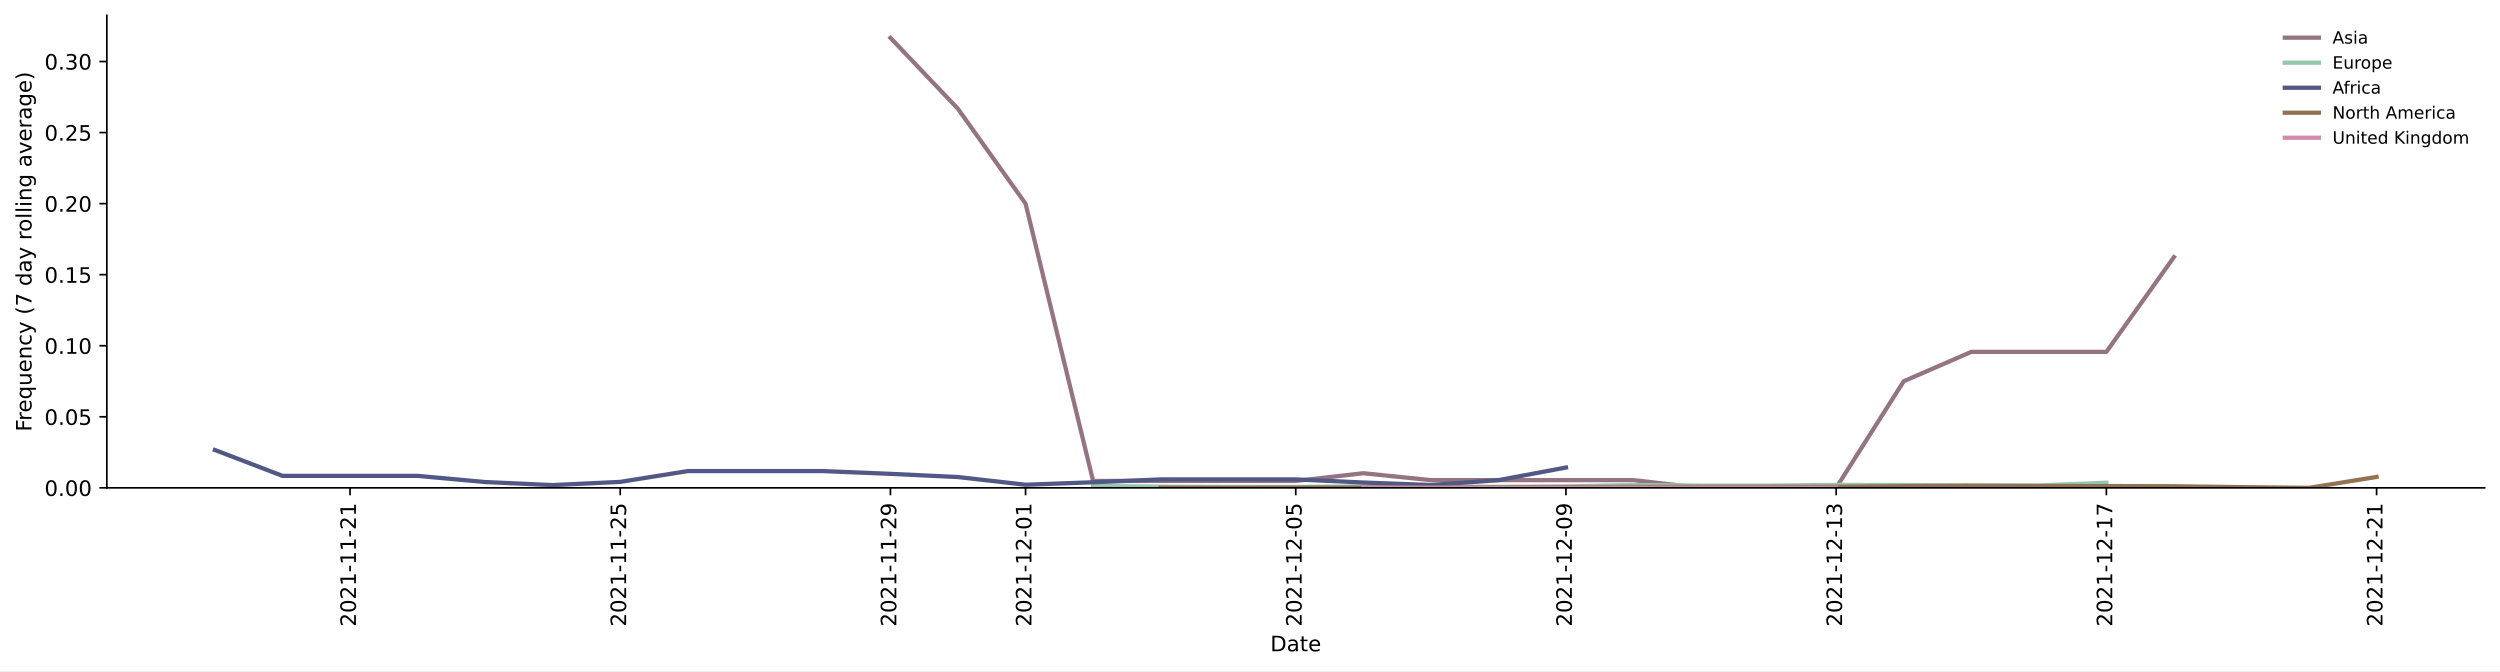
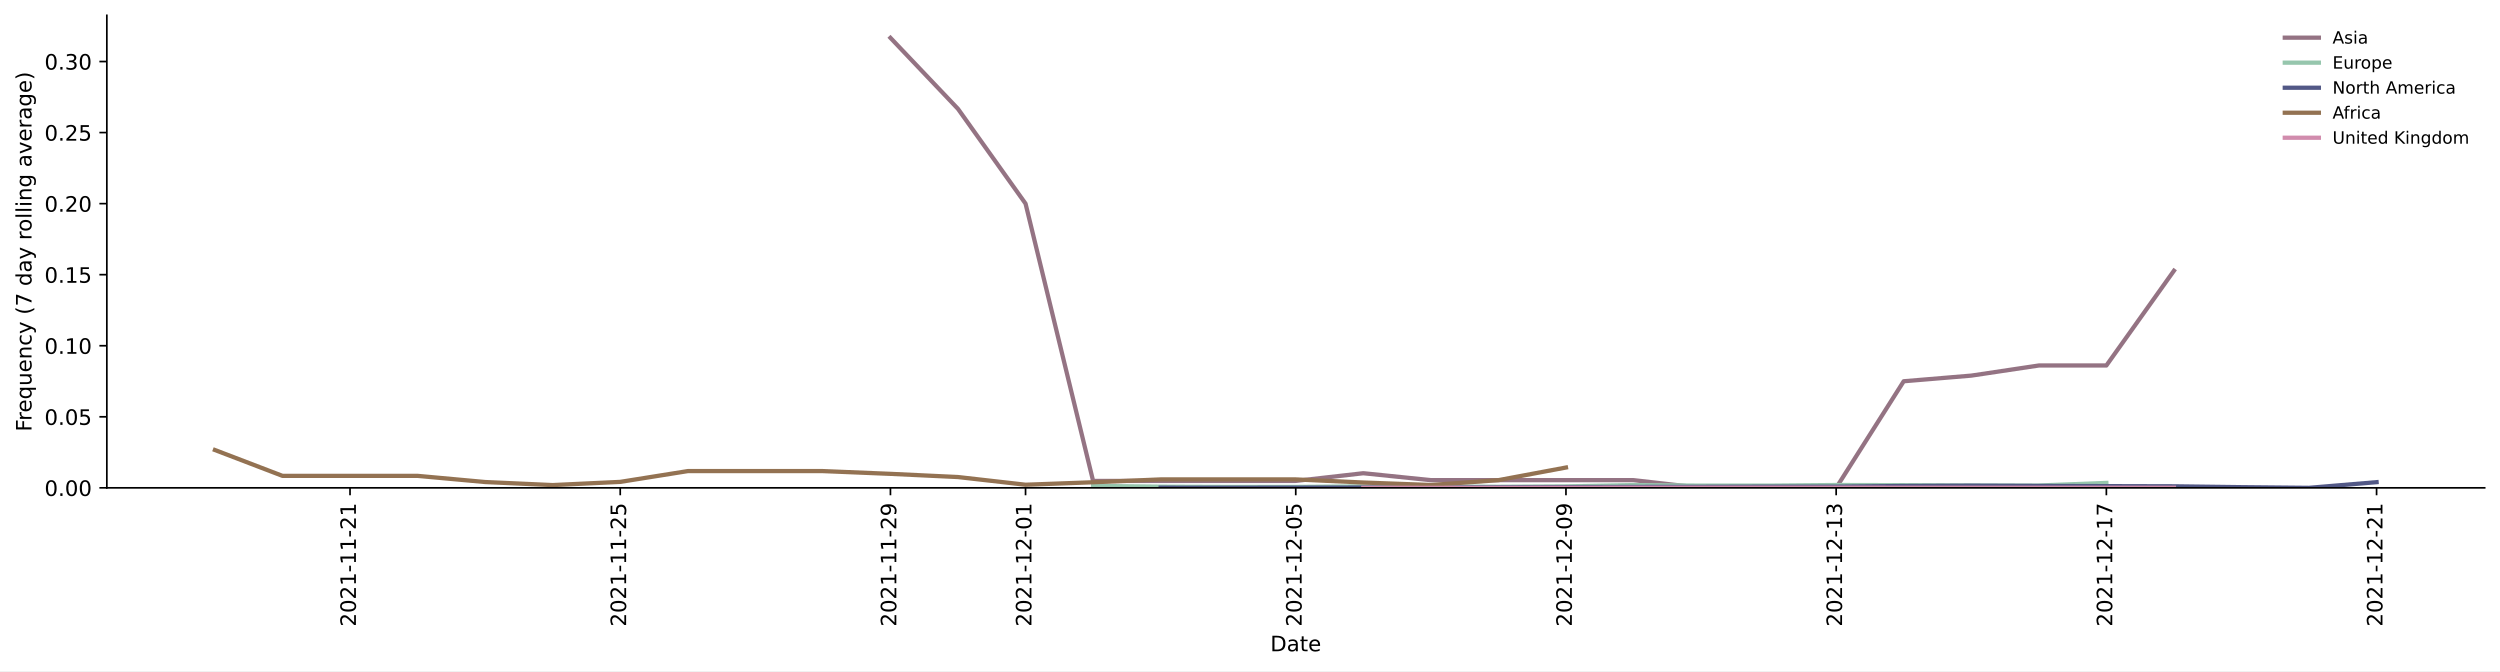
<svg xmlns="http://www.w3.org/2000/svg" xmlns:xlink="http://www.w3.org/1999/xlink" height="314.954pt" version="1.1" viewBox="0 0 1173.344 314.954" width="1173.344pt">
  <defs>
    <style type="text/css">*{stroke-linecap:butt;stroke-linejoin:round;}</style>
  </defs>
  <g id="figure_1">
    <g id="patch_1">
      <path d="M 0 314.954  L 1173.344 314.954  L 1173.344 0  L 0 0  z " style="fill:#ffffff;" />
    </g>
    <g id="axes_1">
      <g id="patch_2">
        <path d="M 50.144 228.96  L 1166.144 228.96  L 1166.144 7.2  L 50.144 7.2  z " style="fill:#ffffff;" />
      </g>
      <g id="matplotlib.axis_1">
        <g id="xtick_1">
          <g id="line2d_1">
            <defs>
-               <path d="M 0 0  L 0 3.5  " id="m584e18a8d4" style="stroke:#000000;stroke-width:0.8;" />
-             </defs>
-             <g>
-               <use style="stroke:#000000;stroke-width:0.8;" x="164.28" xlink:href="#m584e18a8d4" y="228.96" />
+               <path d="M 0 0  L 0 3.5  " id="m8e189da9f9" style="stroke:#000000;stroke-width:0.8;" />
+             </defs>
+             <g>
+               <use style="stroke:#000000;stroke-width:0.8;" x="164.28" xlink:href="#m8e189da9f9" y="228.96" />
            </g>
          </g>
          <g id="text_1">
            <g transform="translate(167.0395 294.0756)rotate(-90)scale(0.1 -0.1)">
              <defs>
                <path d="M 1228 531  L 3431 531  L 3431 0  L 469 0  L 469 531  Q 828 903 1448 1529  Q 2069 2156 2228 2338  Q 2531 2678 2651 2914  Q 2772 3150 2772 3378  Q 2772 3750 2511 3984  Q 2250 4219 1831 4219  Q 1534 4219 1204 4116  Q 875 4013 500 3803  L 500 4441  Q 881 4594 1212 4672  Q 1544 4750 1819 4750  Q 2544 4750 2975 4387  Q 3406 4025 3406 3419  Q 3406 3131 3298 2873  Q 3191 2616 2906 2266  Q 2828 2175 2409 1742  Q 1991 1309 1228 531  z " id="DejaVuSans-32" transform="scale(0.015625)" />
                <path d="M 2034 4250  Q 1547 4250 1301 3770  Q 1056 3291 1056 2328  Q 1056 1369 1301 889  Q 1547 409 2034 409  Q 2525 409 2770 889  Q 3016 1369 3016 2328  Q 3016 3291 2770 3770  Q 2525 4250 2034 4250  z M 2034 4750  Q 2819 4750 3233 4129  Q 3647 3509 3647 2328  Q 3647 1150 3233 529  Q 2819 -91 2034 -91  Q 1250 -91 836 529  Q 422 1150 422 2328  Q 422 3509 836 4129  Q 1250 4750 2034 4750  z " id="DejaVuSans-30" transform="scale(0.015625)" />
                <path d="M 794 531  L 1825 531  L 1825 4091  L 703 3866  L 703 4441  L 1819 4666  L 2450 4666  L 2450 531  L 3481 531  L 3481 0  L 794 0  L 794 531  z " id="DejaVuSans-31" transform="scale(0.015625)" />
                <path d="M 313 2009  L 1997 2009  L 1997 1497  L 313 1497  L 313 2009  z " id="DejaVuSans-2d" transform="scale(0.015625)" />
              </defs>
              <use xlink:href="#DejaVuSans-32" />
              <use x="63.623" xlink:href="#DejaVuSans-30" />
              <use x="127.246" xlink:href="#DejaVuSans-32" />
              <use x="190.869" xlink:href="#DejaVuSans-31" />
              <use x="254.492" xlink:href="#DejaVuSans-2d" />
              <use x="290.576" xlink:href="#DejaVuSans-31" />
              <use x="354.199" xlink:href="#DejaVuSans-31" />
              <use x="417.822" xlink:href="#DejaVuSans-2d" />
              <use x="453.906" xlink:href="#DejaVuSans-32" />
              <use x="517.529" xlink:href="#DejaVuSans-31" />
            </g>
          </g>
        </g>
        <g id="xtick_2">
          <g id="line2d_2">
            <g>
-               <use style="stroke:#000000;stroke-width:0.8;" x="291.098" xlink:href="#m584e18a8d4" y="228.96" />
+               <use style="stroke:#000000;stroke-width:0.8;" x="291.098" xlink:href="#m8e189da9f9" y="228.96" />
            </g>
          </g>
          <g id="text_2">
            <g transform="translate(293.8577 294.0756)rotate(-90)scale(0.1 -0.1)">
              <defs>
                <path d="M 691 4666  L 3169 4666  L 3169 4134  L 1269 4134  L 1269 2991  Q 1406 3038 1543 3061  Q 1681 3084 1819 3084  Q 2600 3084 3056 2656  Q 3513 2228 3513 1497  Q 3513 744 3044 326  Q 2575 -91 1722 -91  Q 1428 -91 1123 -41  Q 819 9 494 109  L 494 744  Q 775 591 1075 516  Q 1375 441 1709 441  Q 2250 441 2565 725  Q 2881 1009 2881 1497  Q 2881 1984 2565 2268  Q 2250 2553 1709 2553  Q 1456 2553 1204 2497  Q 953 2441 691 2322  L 691 4666  z " id="DejaVuSans-35" transform="scale(0.015625)" />
              </defs>
              <use xlink:href="#DejaVuSans-32" />
              <use x="63.623" xlink:href="#DejaVuSans-30" />
              <use x="127.246" xlink:href="#DejaVuSans-32" />
              <use x="190.869" xlink:href="#DejaVuSans-31" />
              <use x="254.492" xlink:href="#DejaVuSans-2d" />
              <use x="290.576" xlink:href="#DejaVuSans-31" />
              <use x="354.199" xlink:href="#DejaVuSans-31" />
              <use x="417.822" xlink:href="#DejaVuSans-2d" />
              <use x="453.906" xlink:href="#DejaVuSans-32" />
              <use x="517.529" xlink:href="#DejaVuSans-35" />
            </g>
          </g>
        </g>
        <g id="xtick_3">
          <g id="line2d_3">
            <g>
-               <use style="stroke:#000000;stroke-width:0.8;" x="417.916" xlink:href="#m584e18a8d4" y="228.96" />
+               <use style="stroke:#000000;stroke-width:0.8;" x="417.916" xlink:href="#m8e189da9f9" y="228.96" />
            </g>
          </g>
          <g id="text_3">
            <g transform="translate(420.6759 294.0756)rotate(-90)scale(0.1 -0.1)">
              <defs>
                <path d="M 703 97  L 703 672  Q 941 559 1184 500  Q 1428 441 1663 441  Q 2288 441 2617 861  Q 2947 1281 2994 2138  Q 2813 1869 2534 1725  Q 2256 1581 1919 1581  Q 1219 1581 811 2004  Q 403 2428 403 3163  Q 403 3881 828 4315  Q 1253 4750 1959 4750  Q 2769 4750 3195 4129  Q 3622 3509 3622 2328  Q 3622 1225 3098 567  Q 2575 -91 1691 -91  Q 1453 -91 1209 -44  Q 966 3 703 97  z M 1959 2075  Q 2384 2075 2632 2365  Q 2881 2656 2881 3163  Q 2881 3666 2632 3958  Q 2384 4250 1959 4250  Q 1534 4250 1286 3958  Q 1038 3666 1038 3163  Q 1038 2656 1286 2365  Q 1534 2075 1959 2075  z " id="DejaVuSans-39" transform="scale(0.015625)" />
              </defs>
              <use xlink:href="#DejaVuSans-32" />
              <use x="63.623" xlink:href="#DejaVuSans-30" />
              <use x="127.246" xlink:href="#DejaVuSans-32" />
              <use x="190.869" xlink:href="#DejaVuSans-31" />
              <use x="254.492" xlink:href="#DejaVuSans-2d" />
              <use x="290.576" xlink:href="#DejaVuSans-31" />
              <use x="354.199" xlink:href="#DejaVuSans-31" />
              <use x="417.822" xlink:href="#DejaVuSans-2d" />
              <use x="453.906" xlink:href="#DejaVuSans-32" />
              <use x="517.529" xlink:href="#DejaVuSans-39" />
            </g>
          </g>
        </g>
        <g id="xtick_4">
          <g id="line2d_4">
            <g>
-               <use style="stroke:#000000;stroke-width:0.8;" x="481.326" xlink:href="#m584e18a8d4" y="228.96" />
+               <use style="stroke:#000000;stroke-width:0.8;" x="481.326" xlink:href="#m8e189da9f9" y="228.96" />
            </g>
          </g>
          <g id="text_4">
            <g transform="translate(484.0849 294.0756)rotate(-90)scale(0.1 -0.1)">
              <use xlink:href="#DejaVuSans-32" />
              <use x="63.623" xlink:href="#DejaVuSans-30" />
              <use x="127.246" xlink:href="#DejaVuSans-32" />
              <use x="190.869" xlink:href="#DejaVuSans-31" />
              <use x="254.492" xlink:href="#DejaVuSans-2d" />
              <use x="290.576" xlink:href="#DejaVuSans-31" />
              <use x="354.199" xlink:href="#DejaVuSans-32" />
              <use x="417.822" xlink:href="#DejaVuSans-2d" />
              <use x="453.906" xlink:href="#DejaVuSans-30" />
              <use x="517.529" xlink:href="#DejaVuSans-31" />
            </g>
          </g>
        </g>
        <g id="xtick_5">
          <g id="line2d_5">
            <g>
-               <use style="stroke:#000000;stroke-width:0.8;" x="608.144" xlink:href="#m584e18a8d4" y="228.96" />
+               <use style="stroke:#000000;stroke-width:0.8;" x="608.144" xlink:href="#m8e189da9f9" y="228.96" />
            </g>
          </g>
          <g id="text_5">
            <g transform="translate(610.9031 294.0756)rotate(-90)scale(0.1 -0.1)">
              <use xlink:href="#DejaVuSans-32" />
              <use x="63.623" xlink:href="#DejaVuSans-30" />
              <use x="127.246" xlink:href="#DejaVuSans-32" />
              <use x="190.869" xlink:href="#DejaVuSans-31" />
              <use x="254.492" xlink:href="#DejaVuSans-2d" />
              <use x="290.576" xlink:href="#DejaVuSans-31" />
              <use x="354.199" xlink:href="#DejaVuSans-32" />
              <use x="417.822" xlink:href="#DejaVuSans-2d" />
              <use x="453.906" xlink:href="#DejaVuSans-30" />
              <use x="517.529" xlink:href="#DejaVuSans-35" />
            </g>
          </g>
        </g>
        <g id="xtick_6">
          <g id="line2d_6">
            <g>
-               <use style="stroke:#000000;stroke-width:0.8;" x="734.962" xlink:href="#m584e18a8d4" y="228.96" />
+               <use style="stroke:#000000;stroke-width:0.8;" x="734.962" xlink:href="#m8e189da9f9" y="228.96" />
            </g>
          </g>
          <g id="text_6">
            <g transform="translate(737.7213 294.0756)rotate(-90)scale(0.1 -0.1)">
              <use xlink:href="#DejaVuSans-32" />
              <use x="63.623" xlink:href="#DejaVuSans-30" />
              <use x="127.246" xlink:href="#DejaVuSans-32" />
              <use x="190.869" xlink:href="#DejaVuSans-31" />
              <use x="254.492" xlink:href="#DejaVuSans-2d" />
              <use x="290.576" xlink:href="#DejaVuSans-31" />
              <use x="354.199" xlink:href="#DejaVuSans-32" />
              <use x="417.822" xlink:href="#DejaVuSans-2d" />
              <use x="453.906" xlink:href="#DejaVuSans-30" />
              <use x="517.529" xlink:href="#DejaVuSans-39" />
            </g>
          </g>
        </g>
        <g id="xtick_7">
          <g id="line2d_7">
            <g>
-               <use style="stroke:#000000;stroke-width:0.8;" x="861.78" xlink:href="#m584e18a8d4" y="228.96" />
+               <use style="stroke:#000000;stroke-width:0.8;" x="861.78" xlink:href="#m8e189da9f9" y="228.96" />
            </g>
          </g>
          <g id="text_7">
            <g transform="translate(864.5395 294.0756)rotate(-90)scale(0.1 -0.1)">
              <defs>
                <path d="M 2597 2516  Q 3050 2419 3304 2112  Q 3559 1806 3559 1356  Q 3559 666 3084 287  Q 2609 -91 1734 -91  Q 1441 -91 1130 -33  Q 819 25 488 141  L 488 750  Q 750 597 1062 519  Q 1375 441 1716 441  Q 2309 441 2620 675  Q 2931 909 2931 1356  Q 2931 1769 2642 2001  Q 2353 2234 1838 2234  L 1294 2234  L 1294 2753  L 1863 2753  Q 2328 2753 2575 2939  Q 2822 3125 2822 3475  Q 2822 3834 2567 4026  Q 2313 4219 1838 4219  Q 1578 4219 1281 4162  Q 984 4106 628 3988  L 628 4550  Q 988 4650 1302 4700  Q 1616 4750 1894 4750  Q 2613 4750 3031 4423  Q 3450 4097 3450 3541  Q 3450 3153 3228 2886  Q 3006 2619 2597 2516  z " id="DejaVuSans-33" transform="scale(0.015625)" />
              </defs>
              <use xlink:href="#DejaVuSans-32" />
              <use x="63.623" xlink:href="#DejaVuSans-30" />
              <use x="127.246" xlink:href="#DejaVuSans-32" />
              <use x="190.869" xlink:href="#DejaVuSans-31" />
              <use x="254.492" xlink:href="#DejaVuSans-2d" />
              <use x="290.576" xlink:href="#DejaVuSans-31" />
              <use x="354.199" xlink:href="#DejaVuSans-32" />
              <use x="417.822" xlink:href="#DejaVuSans-2d" />
              <use x="453.906" xlink:href="#DejaVuSans-31" />
              <use x="517.529" xlink:href="#DejaVuSans-33" />
            </g>
          </g>
        </g>
        <g id="xtick_8">
          <g id="line2d_8">
            <g>
-               <use style="stroke:#000000;stroke-width:0.8;" x="988.598" xlink:href="#m584e18a8d4" y="228.96" />
+               <use style="stroke:#000000;stroke-width:0.8;" x="988.598" xlink:href="#m8e189da9f9" y="228.96" />
            </g>
          </g>
          <g id="text_8">
            <g transform="translate(991.3577 294.0756)rotate(-90)scale(0.1 -0.1)">
              <defs>
                <path d="M 525 4666  L 3525 4666  L 3525 4397  L 1831 0  L 1172 0  L 2766 4134  L 525 4134  L 525 4666  z " id="DejaVuSans-37" transform="scale(0.015625)" />
              </defs>
              <use xlink:href="#DejaVuSans-32" />
              <use x="63.623" xlink:href="#DejaVuSans-30" />
              <use x="127.246" xlink:href="#DejaVuSans-32" />
              <use x="190.869" xlink:href="#DejaVuSans-31" />
              <use x="254.492" xlink:href="#DejaVuSans-2d" />
              <use x="290.576" xlink:href="#DejaVuSans-31" />
              <use x="354.199" xlink:href="#DejaVuSans-32" />
              <use x="417.822" xlink:href="#DejaVuSans-2d" />
              <use x="453.906" xlink:href="#DejaVuSans-31" />
              <use x="517.529" xlink:href="#DejaVuSans-37" />
            </g>
          </g>
        </g>
        <g id="xtick_9">
          <g id="line2d_9">
            <g>
-               <use style="stroke:#000000;stroke-width:0.8;" x="1115.416" xlink:href="#m584e18a8d4" y="228.96" />
+               <use style="stroke:#000000;stroke-width:0.8;" x="1115.416" xlink:href="#m8e189da9f9" y="228.96" />
            </g>
          </g>
          <g id="text_9">
            <g transform="translate(1118.176 294.0756)rotate(-90)scale(0.1 -0.1)">
              <use xlink:href="#DejaVuSans-32" />
              <use x="63.623" xlink:href="#DejaVuSans-30" />
              <use x="127.246" xlink:href="#DejaVuSans-32" />
              <use x="190.869" xlink:href="#DejaVuSans-31" />
              <use x="254.492" xlink:href="#DejaVuSans-2d" />
              <use x="290.576" xlink:href="#DejaVuSans-31" />
              <use x="354.199" xlink:href="#DejaVuSans-32" />
              <use x="417.822" xlink:href="#DejaVuSans-2d" />
              <use x="453.906" xlink:href="#DejaVuSans-32" />
              <use x="517.529" xlink:href="#DejaVuSans-31" />
            </g>
          </g>
        </g>
        <g id="text_10">
          <g transform="translate(596.193 305.6741)scale(0.1 -0.1)">
            <defs>
              <path d="M 1259 4147  L 1259 519  L 2022 519  Q 2988 519 3436 956  Q 3884 1394 3884 2338  Q 3884 3275 3436 3711  Q 2988 4147 2022 4147  L 1259 4147  z M 628 4666  L 1925 4666  Q 3281 4666 3915 4102  Q 4550 3538 4550 2338  Q 4550 1131 3912 565  Q 3275 0 1925 0  L 628 0  L 628 4666  z " id="DejaVuSans-44" transform="scale(0.015625)" />
              <path d="M 2194 1759  Q 1497 1759 1228 1600  Q 959 1441 959 1056  Q 959 750 1161 570  Q 1363 391 1709 391  Q 2188 391 2477 730  Q 2766 1069 2766 1631  L 2766 1759  L 2194 1759  z M 3341 1997  L 3341 0  L 2766 0  L 2766 531  Q 2569 213 2275 61  Q 1981 -91 1556 -91  Q 1019 -91 701 211  Q 384 513 384 1019  Q 384 1609 779 1909  Q 1175 2209 1959 2209  L 2766 2209  L 2766 2266  Q 2766 2663 2505 2880  Q 2244 3097 1772 3097  Q 1472 3097 1187 3025  Q 903 2953 641 2809  L 641 3341  Q 956 3463 1253 3523  Q 1550 3584 1831 3584  Q 2591 3584 2966 3190  Q 3341 2797 3341 1997  z " id="DejaVuSans-61" transform="scale(0.015625)" />
              <path d="M 1172 4494  L 1172 3500  L 2356 3500  L 2356 3053  L 1172 3053  L 1172 1153  Q 1172 725 1289 603  Q 1406 481 1766 481  L 2356 481  L 2356 0  L 1766 0  Q 1100 0 847 248  Q 594 497 594 1153  L 594 3053  L 172 3053  L 172 3500  L 594 3500  L 594 4494  L 1172 4494  z " id="DejaVuSans-74" transform="scale(0.015625)" />
              <path d="M 3597 1894  L 3597 1613  L 953 1613  Q 991 1019 1311 708  Q 1631 397 2203 397  Q 2534 397 2845 478  Q 3156 559 3463 722  L 3463 178  Q 3153 47 2828 -22  Q 2503 -91 2169 -91  Q 1331 -91 842 396  Q 353 884 353 1716  Q 353 2575 817 3079  Q 1281 3584 2069 3584  Q 2775 3584 3186 3129  Q 3597 2675 3597 1894  z M 3022 2063  Q 3016 2534 2758 2815  Q 2500 3097 2075 3097  Q 1594 3097 1305 2825  Q 1016 2553 972 2059  L 3022 2063  z " id="DejaVuSans-65" transform="scale(0.015625)" />
            </defs>
            <use xlink:href="#DejaVuSans-44" />
            <use x="77.002" xlink:href="#DejaVuSans-61" />
            <use x="138.281" xlink:href="#DejaVuSans-74" />
            <use x="177.49" xlink:href="#DejaVuSans-65" />
          </g>
        </g>
      </g>
      <g id="matplotlib.axis_2">
        <g id="ytick_1">
          <g id="line2d_10">
            <defs>
-               <path d="M 0 0  L -3.5 0  " id="m80b929635a" style="stroke:#000000;stroke-width:0.8;" />
-             </defs>
-             <g>
-               <use style="stroke:#000000;stroke-width:0.8;" x="50.144" xlink:href="#m80b929635a" y="228.96" />
+               <path d="M 0 0  L -3.5 0  " id="m285ac8dd5b" style="stroke:#000000;stroke-width:0.8;" />
+             </defs>
+             <g>
+               <use style="stroke:#000000;stroke-width:0.8;" x="50.144" xlink:href="#m285ac8dd5b" y="228.96" />
            </g>
          </g>
          <g id="text_11">
            <g transform="translate(20.87813 232.7592)scale(0.1 -0.1)">
              <defs>
                <path d="M 684 794  L 1344 794  L 1344 0  L 684 0  L 684 794  z " id="DejaVuSans-2e" transform="scale(0.015625)" />
              </defs>
              <use xlink:href="#DejaVuSans-30" />
              <use x="63.623" xlink:href="#DejaVuSans-2e" />
              <use x="95.41" xlink:href="#DejaVuSans-30" />
              <use x="159.033" xlink:href="#DejaVuSans-30" />
            </g>
          </g>
        </g>
        <g id="ytick_2">
          <g id="line2d_11">
            <g>
-               <use style="stroke:#000000;stroke-width:0.8;" x="50.144" xlink:href="#m80b929635a" y="195.613" />
+               <use style="stroke:#000000;stroke-width:0.8;" x="50.144" xlink:href="#m285ac8dd5b" y="195.613" />
            </g>
          </g>
          <g id="text_12">
            <g transform="translate(20.87813 199.4118)scale(0.1 -0.1)">
              <use xlink:href="#DejaVuSans-30" />
              <use x="63.623" xlink:href="#DejaVuSans-2e" />
              <use x="95.41" xlink:href="#DejaVuSans-30" />
              <use x="159.033" xlink:href="#DejaVuSans-35" />
            </g>
          </g>
        </g>
        <g id="ytick_3">
          <g id="line2d_12">
            <g>
-               <use style="stroke:#000000;stroke-width:0.8;" x="50.144" xlink:href="#m80b929635a" y="162.265" />
+               <use style="stroke:#000000;stroke-width:0.8;" x="50.144" xlink:href="#m285ac8dd5b" y="162.265" />
            </g>
          </g>
          <g id="text_13">
            <g transform="translate(20.87813 166.0645)scale(0.1 -0.1)">
              <use xlink:href="#DejaVuSans-30" />
              <use x="63.623" xlink:href="#DejaVuSans-2e" />
              <use x="95.41" xlink:href="#DejaVuSans-31" />
              <use x="159.033" xlink:href="#DejaVuSans-30" />
            </g>
          </g>
        </g>
        <g id="ytick_4">
          <g id="line2d_13">
            <g>
-               <use style="stroke:#000000;stroke-width:0.8;" x="50.144" xlink:href="#m80b929635a" y="128.918" />
+               <use style="stroke:#000000;stroke-width:0.8;" x="50.144" xlink:href="#m285ac8dd5b" y="128.918" />
            </g>
          </g>
          <g id="text_14">
            <g transform="translate(20.87813 132.7171)scale(0.1 -0.1)">
              <use xlink:href="#DejaVuSans-30" />
              <use x="63.623" xlink:href="#DejaVuSans-2e" />
              <use x="95.41" xlink:href="#DejaVuSans-31" />
              <use x="159.033" xlink:href="#DejaVuSans-35" />
            </g>
          </g>
        </g>
        <g id="ytick_5">
          <g id="line2d_14">
            <g>
-               <use style="stroke:#000000;stroke-width:0.8;" x="50.144" xlink:href="#m80b929635a" y="95.571" />
+               <use style="stroke:#000000;stroke-width:0.8;" x="50.144" xlink:href="#m285ac8dd5b" y="95.571" />
            </g>
          </g>
          <g id="text_15">
            <g transform="translate(20.87813 99.36974)scale(0.1 -0.1)">
              <use xlink:href="#DejaVuSans-30" />
              <use x="63.623" xlink:href="#DejaVuSans-2e" />
              <use x="95.41" xlink:href="#DejaVuSans-32" />
              <use x="159.033" xlink:href="#DejaVuSans-30" />
            </g>
          </g>
        </g>
        <g id="ytick_6">
          <g id="line2d_15">
            <g>
-               <use style="stroke:#000000;stroke-width:0.8;" x="50.144" xlink:href="#m80b929635a" y="62.223" />
+               <use style="stroke:#000000;stroke-width:0.8;" x="50.144" xlink:href="#m285ac8dd5b" y="62.223" />
            </g>
          </g>
          <g id="text_16">
            <g transform="translate(20.87813 66.02238)scale(0.1 -0.1)">
              <use xlink:href="#DejaVuSans-30" />
              <use x="63.623" xlink:href="#DejaVuSans-2e" />
              <use x="95.41" xlink:href="#DejaVuSans-32" />
              <use x="159.033" xlink:href="#DejaVuSans-35" />
            </g>
          </g>
        </g>
        <g id="ytick_7">
          <g id="line2d_16">
            <g>
-               <use style="stroke:#000000;stroke-width:0.8;" x="50.144" xlink:href="#m80b929635a" y="28.876" />
+               <use style="stroke:#000000;stroke-width:0.8;" x="50.144" xlink:href="#m285ac8dd5b" y="28.876" />
            </g>
          </g>
          <g id="text_17">
            <g transform="translate(20.87813 32.67501)scale(0.1 -0.1)">
              <use xlink:href="#DejaVuSans-30" />
              <use x="63.623" xlink:href="#DejaVuSans-2e" />
              <use x="95.41" xlink:href="#DejaVuSans-33" />
              <use x="159.033" xlink:href="#DejaVuSans-30" />
            </g>
          </g>
        </g>
        <g id="text_18">
          <g transform="translate(14.79844 202.5292)rotate(-90)scale(0.1 -0.1)">
            <defs>
              <path d="M 628 4666  L 3309 4666  L 3309 4134  L 1259 4134  L 1259 2759  L 3109 2759  L 3109 2228  L 1259 2228  L 1259 0  L 628 0  L 628 4666  z " id="DejaVuSans-46" transform="scale(0.015625)" />
              <path d="M 2631 2963  Q 2534 3019 2420 3045  Q 2306 3072 2169 3072  Q 1681 3072 1420 2755  Q 1159 2438 1159 1844  L 1159 0  L 581 0  L 581 3500  L 1159 3500  L 1159 2956  Q 1341 3275 1631 3429  Q 1922 3584 2338 3584  Q 2397 3584 2469 3576  Q 2541 3569 2628 3553  L 2631 2963  z " id="DejaVuSans-72" transform="scale(0.015625)" />
              <path d="M 947 1747  Q 947 1113 1208 752  Q 1469 391 1925 391  Q 2381 391 2643 752  Q 2906 1113 2906 1747  Q 2906 2381 2643 2742  Q 2381 3103 1925 3103  Q 1469 3103 1208 2742  Q 947 2381 947 1747  z M 2906 525  Q 2725 213 2448 61  Q 2172 -91 1784 -91  Q 1150 -91 751 415  Q 353 922 353 1747  Q 353 2572 751 3078  Q 1150 3584 1784 3584  Q 2172 3584 2448 3432  Q 2725 3281 2906 2969  L 2906 3500  L 3481 3500  L 3481 -1331  L 2906 -1331  L 2906 525  z " id="DejaVuSans-71" transform="scale(0.015625)" />
              <path d="M 544 1381  L 544 3500  L 1119 3500  L 1119 1403  Q 1119 906 1312 657  Q 1506 409 1894 409  Q 2359 409 2629 706  Q 2900 1003 2900 1516  L 2900 3500  L 3475 3500  L 3475 0  L 2900 0  L 2900 538  Q 2691 219 2414 64  Q 2138 -91 1772 -91  Q 1169 -91 856 284  Q 544 659 544 1381  z M 1991 3584  L 1991 3584  z " id="DejaVuSans-75" transform="scale(0.015625)" />
              <path d="M 3513 2113  L 3513 0  L 2938 0  L 2938 2094  Q 2938 2591 2744 2837  Q 2550 3084 2163 3084  Q 1697 3084 1428 2787  Q 1159 2491 1159 1978  L 1159 0  L 581 0  L 581 3500  L 1159 3500  L 1159 2956  Q 1366 3272 1645 3428  Q 1925 3584 2291 3584  Q 2894 3584 3203 3211  Q 3513 2838 3513 2113  z " id="DejaVuSans-6e" transform="scale(0.015625)" />
              <path d="M 3122 3366  L 3122 2828  Q 2878 2963 2633 3030  Q 2388 3097 2138 3097  Q 1578 3097 1268 2742  Q 959 2388 959 1747  Q 959 1106 1268 751  Q 1578 397 2138 397  Q 2388 397 2633 464  Q 2878 531 3122 666  L 3122 134  Q 2881 22 2623 -34  Q 2366 -91 2075 -91  Q 1284 -91 818 406  Q 353 903 353 1747  Q 353 2603 823 3093  Q 1294 3584 2113 3584  Q 2378 3584 2631 3529  Q 2884 3475 3122 3366  z " id="DejaVuSans-63" transform="scale(0.015625)" />
              <path d="M 2059 -325  Q 1816 -950 1584 -1140  Q 1353 -1331 966 -1331  L 506 -1331  L 506 -850  L 844 -850  Q 1081 -850 1212 -737  Q 1344 -625 1503 -206  L 1606 56  L 191 3500  L 800 3500  L 1894 763  L 2988 3500  L 3597 3500  L 2059 -325  z " id="DejaVuSans-79" transform="scale(0.015625)" />
              <path id="DejaVuSans-20" transform="scale(0.015625)" />
              <path d="M 1984 4856  Q 1566 4138 1362 3434  Q 1159 2731 1159 2009  Q 1159 1288 1364 580  Q 1569 -128 1984 -844  L 1484 -844  Q 1016 -109 783 600  Q 550 1309 550 2009  Q 550 2706 781 3412  Q 1013 4119 1484 4856  L 1984 4856  z " id="DejaVuSans-28" transform="scale(0.015625)" />
              <path d="M 2906 2969  L 2906 4863  L 3481 4863  L 3481 0  L 2906 0  L 2906 525  Q 2725 213 2448 61  Q 2172 -91 1784 -91  Q 1150 -91 751 415  Q 353 922 353 1747  Q 353 2572 751 3078  Q 1150 3584 1784 3584  Q 2172 3584 2448 3432  Q 2725 3281 2906 2969  z M 947 1747  Q 947 1113 1208 752  Q 1469 391 1925 391  Q 2381 391 2643 752  Q 2906 1113 2906 1747  Q 2906 2381 2643 2742  Q 2381 3103 1925 3103  Q 1469 3103 1208 2742  Q 947 2381 947 1747  z " id="DejaVuSans-64" transform="scale(0.015625)" />
              <path d="M 1959 3097  Q 1497 3097 1228 2736  Q 959 2375 959 1747  Q 959 1119 1226 758  Q 1494 397 1959 397  Q 2419 397 2687 759  Q 2956 1122 2956 1747  Q 2956 2369 2687 2733  Q 2419 3097 1959 3097  z M 1959 3584  Q 2709 3584 3137 3096  Q 3566 2609 3566 1747  Q 3566 888 3137 398  Q 2709 -91 1959 -91  Q 1206 -91 779 398  Q 353 888 353 1747  Q 353 2609 779 3096  Q 1206 3584 1959 3584  z " id="DejaVuSans-6f" transform="scale(0.015625)" />
              <path d="M 603 4863  L 1178 4863  L 1178 0  L 603 0  L 603 4863  z " id="DejaVuSans-6c" transform="scale(0.015625)" />
              <path d="M 603 3500  L 1178 3500  L 1178 0  L 603 0  L 603 3500  z M 603 4863  L 1178 4863  L 1178 4134  L 603 4134  L 603 4863  z " id="DejaVuSans-69" transform="scale(0.015625)" />
              <path d="M 2906 1791  Q 2906 2416 2648 2759  Q 2391 3103 1925 3103  Q 1463 3103 1205 2759  Q 947 2416 947 1791  Q 947 1169 1205 825  Q 1463 481 1925 481  Q 2391 481 2648 825  Q 2906 1169 2906 1791  z M 3481 434  Q 3481 -459 3084 -895  Q 2688 -1331 1869 -1331  Q 1566 -1331 1297 -1286  Q 1028 -1241 775 -1147  L 775 -588  Q 1028 -725 1275 -790  Q 1522 -856 1778 -856  Q 2344 -856 2625 -561  Q 2906 -266 2906 331  L 2906 616  Q 2728 306 2450 153  Q 2172 0 1784 0  Q 1141 0 747 490  Q 353 981 353 1791  Q 353 2603 747 3093  Q 1141 3584 1784 3584  Q 2172 3584 2450 3431  Q 2728 3278 2906 2969  L 2906 3500  L 3481 3500  L 3481 434  z " id="DejaVuSans-67" transform="scale(0.015625)" />
              <path d="M 191 3500  L 800 3500  L 1894 563  L 2988 3500  L 3597 3500  L 2284 0  L 1503 0  L 191 3500  z " id="DejaVuSans-76" transform="scale(0.015625)" />
              <path d="M 513 4856  L 1013 4856  Q 1481 4119 1714 3412  Q 1947 2706 1947 2009  Q 1947 1309 1714 600  Q 1481 -109 1013 -844  L 513 -844  Q 928 -128 1133 580  Q 1338 1288 1338 2009  Q 1338 2731 1133 3434  Q 928 4138 513 4856  z " id="DejaVuSans-29" transform="scale(0.015625)" />
            </defs>
            <use xlink:href="#DejaVuSans-46" />
            <use x="50.27" xlink:href="#DejaVuSans-72" />
            <use x="89.133" xlink:href="#DejaVuSans-65" />
            <use x="150.656" xlink:href="#DejaVuSans-71" />
            <use x="214.133" xlink:href="#DejaVuSans-75" />
            <use x="277.512" xlink:href="#DejaVuSans-65" />
            <use x="339.035" xlink:href="#DejaVuSans-6e" />
            <use x="402.414" xlink:href="#DejaVuSans-63" />
            <use x="457.395" xlink:href="#DejaVuSans-79" />
            <use x="516.574" xlink:href="#DejaVuSans-20" />
            <use x="548.361" xlink:href="#DejaVuSans-28" />
            <use x="587.375" xlink:href="#DejaVuSans-37" />
            <use x="650.998" xlink:href="#DejaVuSans-20" />
            <use x="682.785" xlink:href="#DejaVuSans-64" />
            <use x="746.262" xlink:href="#DejaVuSans-61" />
            <use x="807.541" xlink:href="#DejaVuSans-79" />
            <use x="866.721" xlink:href="#DejaVuSans-20" />
            <use x="898.508" xlink:href="#DejaVuSans-72" />
            <use x="937.371" xlink:href="#DejaVuSans-6f" />
            <use x="998.553" xlink:href="#DejaVuSans-6c" />
            <use x="1026.336" xlink:href="#DejaVuSans-6c" />
            <use x="1054.119" xlink:href="#DejaVuSans-69" />
            <use x="1081.902" xlink:href="#DejaVuSans-6e" />
            <use x="1145.281" xlink:href="#DejaVuSans-67" />
            <use x="1208.758" xlink:href="#DejaVuSans-20" />
            <use x="1240.545" xlink:href="#DejaVuSans-61" />
            <use x="1301.824" xlink:href="#DejaVuSans-76" />
            <use x="1361.004" xlink:href="#DejaVuSans-65" />
            <use x="1422.527" xlink:href="#DejaVuSans-72" />
            <use x="1463.641" xlink:href="#DejaVuSans-61" />
            <use x="1524.92" xlink:href="#DejaVuSans-67" />
            <use x="1588.396" xlink:href="#DejaVuSans-65" />
            <use x="1649.92" xlink:href="#DejaVuSans-29" />
          </g>
        </g>
      </g>
      <g id="line2d_17">
-         <path clip-path="url(#p710dde16f0)" d="M 417.916 17.76  L 449.621 51.107  L 481.326 95.571  L 513.03 225.707  L 544.735 225.707  L 576.439 225.707  L 608.144 225.707  L 639.848 222.101  L 671.553 225.355  L 703.257 225.355  L 734.962 225.355  L 766.666 225.355  L 798.371 228.96  L 830.076 228.96  L 861.78 228.96  L 893.485 178.939  L 925.189 165.14  L 956.894 165.14  L 988.598 165.14  L 1020.303 120.677  " style="fill:none;stroke:#947383;stroke-linecap:square;stroke-width:2;" />
+         <path clip-path="url(#pb08c58404c)" d="M 417.916 17.76  L 449.621 51.107  L 481.326 95.571  L 513.03 225.707  L 544.735 225.707  L 576.439 225.707  L 608.144 225.707  L 639.848 222.101  L 671.553 225.355  L 703.257 225.355  L 734.962 225.355  L 766.666 225.355  L 798.371 228.96  L 830.076 228.96  L 861.78 228.96  L 893.485 178.939  L 925.189 176.289  L 956.894 171.539  L 988.598 171.539  L 1020.303 127.076  " style="fill:none;stroke:#947383;stroke-linecap:square;stroke-width:2;" />
      </g>
      <g id="line2d_18">
-         <path clip-path="url(#p710dde16f0)" d="M 513.03 228.045  L 544.735 228.413  L 576.439 228.532  L 608.144 228.532  L 639.848 228.273  L 671.553 228.273  L 703.257 228.463  L 734.962 228.262  L 766.666 227.643  L 798.371 227.902  L 830.076 227.902  L 861.78 227.586  L 893.485 227.648  L 925.189 227.802  L 956.894 227.802  L 988.598 226.555  " style="fill:none;stroke:#96c6ad;stroke-linecap:square;stroke-width:2;" />
+         <path clip-path="url(#pb08c58404c)" d="M 513.03 228.045  L 544.735 228.413  L 576.439 228.532  L 608.144 228.532  L 639.848 228.273  L 671.553 228.273  L 703.257 228.463  L 734.962 228.266  L 766.666 227.659  L 798.371 227.918  L 830.076 227.918  L 861.78 227.627  L 893.485 227.702  L 925.189 227.862  L 956.894 227.862  L 988.598 226.644  " style="fill:none;stroke:#96c6ad;stroke-linecap:square;stroke-width:2;" />
      </g>
      <g id="line2d_19">
-         <path clip-path="url(#p710dde16f0)" d="M 100.871 211.212  L 132.576 223.338  L 164.28 223.338  L 195.985 223.338  L 227.689 226.238  L 259.394 227.665  L 291.098 226.166  L 322.803 221.101  L 354.507 221.101  L 386.212 221.101  L 417.916 222.396  L 449.621 223.895  L 481.326 227.502  L 513.03 226.342  L 544.735 225.008  L 576.439 225.008  L 608.144 225.008  L 639.848 226.466  L 671.553 227.626  L 703.257 225.355  L 734.962 219.426  " style="fill:none;stroke:#525886;stroke-linecap:square;stroke-width:2;" />
+         <path clip-path="url(#pb08c58404c)" d="M 544.735 228.888  L 576.439 228.913  L 608.144 228.868  L 639.848 228.821  L 671.553 228.821  L 703.257 228.733  L 734.962 228.64  L 766.666 228.524  L 798.371 228.494  L 830.076 228.402  L 861.78 228.404  L 893.485 228.091  L 925.189 227.938  L 956.894 228.062  L 988.598 228.154  L 1020.303 228.24  L 1052.007 228.646  L 1083.712 228.96  L 1115.416 226.292  " style="fill:none;stroke:#525886;stroke-linecap:square;stroke-width:2;" />
      </g>
      <g id="line2d_20">
-         <path clip-path="url(#p710dde16f0)" d="M 544.735 228.888  L 576.439 228.913  L 608.144 228.868  L 639.848 228.82  L 671.553 228.82  L 703.257 228.731  L 734.962 228.637  L 766.666 228.52  L 798.371 228.489  L 830.076 228.489  L 861.78 228.489  L 893.485 228.159  L 925.189 227.997  L 956.894 228.123  L 988.598 228.123  L 1020.303 228.212  L 1052.007 228.635  L 1083.712 228.96  L 1115.416 223.83  " style="fill:none;stroke:#937252;stroke-linecap:square;stroke-width:2;" />
+         <path clip-path="url(#pb08c58404c)" d="M 100.871 211.212  L 132.576 223.338  L 164.28 223.338  L 195.985 223.338  L 227.689 226.238  L 259.394 227.665  L 291.098 226.166  L 322.803 221.101  L 354.507 221.101  L 386.212 221.101  L 417.916 222.396  L 449.621 223.895  L 481.326 227.502  L 513.03 226.342  L 544.735 225.008  L 576.439 225.008  L 608.144 225.008  L 639.848 226.466  L 671.553 227.626  L 703.257 225.355  L 734.962 219.426  " style="fill:none;stroke:#937252;stroke-linecap:square;stroke-width:2;" />
      </g>
      <g id="line2d_21">
-         <path clip-path="url(#p710dde16f0)" d="M 639.848 228.942  L 671.553 228.96  L 703.257 228.944  L 734.962 228.924  L 766.666 228.924  L 798.371 228.924  L 830.076 228.924  L 861.78 228.922  " style="fill:none;stroke:#d18cad;stroke-linecap:square;stroke-width:2;" />
+         <path clip-path="url(#pb08c58404c)" d="M 639.848 228.942  L 671.553 228.96  L 703.257 228.944  L 734.962 228.905  L 766.666 228.885  L 798.371 228.885  L 830.076 228.885  L 861.78 228.865  L 893.485 228.905  L 925.189 228.925  L 956.894 228.925  L 988.598 228.925  L 1020.303 228.925  " style="fill:none;stroke:#d18cad;stroke-linecap:square;stroke-width:2;" />
      </g>
      <g id="patch_3">
        <path d="M 50.144 228.96  L 50.144 7.2  " style="fill:none;stroke:#000000;stroke-linecap:square;stroke-linejoin:miter;stroke-width:0.8;" />
      </g>
      <g id="patch_4">
        <path d="M 50.144 228.96  L 1166.144 228.96  " style="fill:none;stroke:#000000;stroke-linecap:square;stroke-linejoin:miter;stroke-width:0.8;" />
      </g>
      <g id="legend_1">
        <g id="line2d_22">
          <path d="M 1072.332 17.679  L 1088.332 17.679  " style="fill:none;stroke:#947383;stroke-linecap:square;stroke-width:2;" />
        </g>
        <g id="line2d_23" />
        <g id="text_19">
          <g transform="translate(1094.733 20.47875)scale(0.08 -0.08)">
            <defs>
              <path d="M 2188 4044  L 1331 1722  L 3047 1722  L 2188 4044  z M 1831 4666  L 2547 4666  L 4325 0  L 3669 0  L 3244 1197  L 1141 1197  L 716 0  L 50 0  L 1831 4666  z " id="DejaVuSans-41" transform="scale(0.015625)" />
              <path d="M 2834 3397  L 2834 2853  Q 2591 2978 2328 3040  Q 2066 3103 1784 3103  Q 1356 3103 1142 2972  Q 928 2841 928 2578  Q 928 2378 1081 2264  Q 1234 2150 1697 2047  L 1894 2003  Q 2506 1872 2764 1633  Q 3022 1394 3022 966  Q 3022 478 2636 193  Q 2250 -91 1575 -91  Q 1294 -91 989 -36  Q 684 19 347 128  L 347 722  Q 666 556 975 473  Q 1284 391 1588 391  Q 1994 391 2212 530  Q 2431 669 2431 922  Q 2431 1156 2273 1281  Q 2116 1406 1581 1522  L 1381 1569  Q 847 1681 609 1914  Q 372 2147 372 2553  Q 372 3047 722 3315  Q 1072 3584 1716 3584  Q 2034 3584 2315 3537  Q 2597 3491 2834 3397  z " id="DejaVuSans-73" transform="scale(0.015625)" />
            </defs>
            <use xlink:href="#DejaVuSans-41" />
            <use x="68.408" xlink:href="#DejaVuSans-73" />
            <use x="120.508" xlink:href="#DejaVuSans-69" />
            <use x="148.291" xlink:href="#DejaVuSans-61" />
          </g>
        </g>
        <g id="line2d_24">
          <path d="M 1072.332 29.421  L 1088.332 29.421  " style="fill:none;stroke:#96c6ad;stroke-linecap:square;stroke-width:2;" />
        </g>
        <g id="line2d_25" />
        <g id="text_20">
          <g transform="translate(1094.733 32.22125)scale(0.08 -0.08)">
            <defs>
              <path d="M 628 4666  L 3578 4666  L 3578 4134  L 1259 4134  L 1259 2753  L 3481 2753  L 3481 2222  L 1259 2222  L 1259 531  L 3634 531  L 3634 0  L 628 0  L 628 4666  z " id="DejaVuSans-45" transform="scale(0.015625)" />
              <path d="M 1159 525  L 1159 -1331  L 581 -1331  L 581 3500  L 1159 3500  L 1159 2969  Q 1341 3281 1617 3432  Q 1894 3584 2278 3584  Q 2916 3584 3314 3078  Q 3713 2572 3713 1747  Q 3713 922 3314 415  Q 2916 -91 2278 -91  Q 1894 -91 1617 61  Q 1341 213 1159 525  z M 3116 1747  Q 3116 2381 2855 2742  Q 2594 3103 2138 3103  Q 1681 3103 1420 2742  Q 1159 2381 1159 1747  Q 1159 1113 1420 752  Q 1681 391 2138 391  Q 2594 391 2855 752  Q 3116 1113 3116 1747  z " id="DejaVuSans-70" transform="scale(0.015625)" />
            </defs>
            <use xlink:href="#DejaVuSans-45" />
            <use x="63.184" xlink:href="#DejaVuSans-75" />
            <use x="126.562" xlink:href="#DejaVuSans-72" />
            <use x="165.426" xlink:href="#DejaVuSans-6f" />
            <use x="226.607" xlink:href="#DejaVuSans-70" />
            <use x="290.084" xlink:href="#DejaVuSans-65" />
          </g>
        </g>
        <g id="line2d_26">
          <path d="M 1072.332 41.164  L 1088.332 41.164  " style="fill:none;stroke:#525886;stroke-linecap:square;stroke-width:2;" />
        </g>
        <g id="line2d_27" />
        <g id="text_21">
          <g transform="translate(1094.733 43.96375)scale(0.08 -0.08)">
-             <defs>
-               <path d="M 2375 4863  L 2375 4384  L 1825 4384  Q 1516 4384 1395 4259  Q 1275 4134 1275 3809  L 1275 3500  L 2222 3500  L 2222 3053  L 1275 3053  L 1275 0  L 697 0  L 697 3053  L 147 3053  L 147 3500  L 697 3500  L 697 3744  Q 697 4328 969 4595  Q 1241 4863 1831 4863  L 2375 4863  z " id="DejaVuSans-66" transform="scale(0.015625)" />
-             </defs>
-             <use xlink:href="#DejaVuSans-41" />
-             <use x="64.783" xlink:href="#DejaVuSans-66" />
-             <use x="99.988" xlink:href="#DejaVuSans-72" />
-             <use x="141.102" xlink:href="#DejaVuSans-69" />
-             <use x="168.885" xlink:href="#DejaVuSans-63" />
-             <use x="223.865" xlink:href="#DejaVuSans-61" />
-           </g>
-         </g>
-         <g id="line2d_28">
-           <path d="M 1072.332 52.906  L 1088.332 52.906  " style="fill:none;stroke:#937252;stroke-linecap:square;stroke-width:2;" />
-         </g>
-         <g id="line2d_29" />
-         <g id="text_22">
-           <g transform="translate(1094.733 55.70625)scale(0.08 -0.08)">
            <defs>
              <path d="M 628 4666  L 1478 4666  L 3547 763  L 3547 4666  L 4159 4666  L 4159 0  L 3309 0  L 1241 3903  L 1241 0  L 628 0  L 628 4666  z " id="DejaVuSans-4e" transform="scale(0.015625)" />
              <path d="M 3513 2113  L 3513 0  L 2938 0  L 2938 2094  Q 2938 2591 2744 2837  Q 2550 3084 2163 3084  Q 1697 3084 1428 2787  Q 1159 2491 1159 1978  L 1159 0  L 581 0  L 581 4863  L 1159 4863  L 1159 2956  Q 1366 3272 1645 3428  Q 1925 3584 2291 3584  Q 2894 3584 3203 3211  Q 3513 2838 3513 2113  z " id="DejaVuSans-68" transform="scale(0.015625)" />
              <path d="M 3328 2828  Q 3544 3216 3844 3400  Q 4144 3584 4550 3584  Q 5097 3584 5394 3201  Q 5691 2819 5691 2113  L 5691 0  L 5113 0  L 5113 2094  Q 5113 2597 4934 2840  Q 4756 3084 4391 3084  Q 3944 3084 3684 2787  Q 3425 2491 3425 1978  L 3425 0  L 2847 0  L 2847 2094  Q 2847 2600 2669 2842  Q 2491 3084 2119 3084  Q 1678 3084 1418 2786  Q 1159 2488 1159 1978  L 1159 0  L 581 0  L 581 3500  L 1159 3500  L 1159 2956  Q 1356 3278 1631 3431  Q 1906 3584 2284 3584  Q 2666 3584 2933 3390  Q 3200 3197 3328 2828  z " id="DejaVuSans-6d" transform="scale(0.015625)" />
            </defs>
            <use xlink:href="#DejaVuSans-4e" />
            <use x="74.805" xlink:href="#DejaVuSans-6f" />
            <use x="135.986" xlink:href="#DejaVuSans-72" />
            <use x="177.1" xlink:href="#DejaVuSans-74" />
            <use x="216.309" xlink:href="#DejaVuSans-68" />
            <use x="279.688" xlink:href="#DejaVuSans-20" />
            <use x="311.475" xlink:href="#DejaVuSans-41" />
            <use x="379.883" xlink:href="#DejaVuSans-6d" />
            <use x="477.295" xlink:href="#DejaVuSans-65" />
            <use x="538.818" xlink:href="#DejaVuSans-72" />
            <use x="579.932" xlink:href="#DejaVuSans-69" />
            <use x="607.715" xlink:href="#DejaVuSans-63" />
            <use x="662.695" xlink:href="#DejaVuSans-61" />
+           </g>
+         </g>
+         <g id="line2d_28">
+           <path d="M 1072.332 52.906  L 1088.332 52.906  " style="fill:none;stroke:#937252;stroke-linecap:square;stroke-width:2;" />
+         </g>
+         <g id="line2d_29" />
+         <g id="text_22">
+           <g transform="translate(1094.733 55.70625)scale(0.08 -0.08)">
+             <defs>
+               <path d="M 2375 4863  L 2375 4384  L 1825 4384  Q 1516 4384 1395 4259  Q 1275 4134 1275 3809  L 1275 3500  L 2222 3500  L 2222 3053  L 1275 3053  L 1275 0  L 697 0  L 697 3053  L 147 3053  L 147 3500  L 697 3500  L 697 3744  Q 697 4328 969 4595  Q 1241 4863 1831 4863  L 2375 4863  z " id="DejaVuSans-66" transform="scale(0.015625)" />
+             </defs>
+             <use xlink:href="#DejaVuSans-41" />
+             <use x="64.783" xlink:href="#DejaVuSans-66" />
+             <use x="99.988" xlink:href="#DejaVuSans-72" />
+             <use x="141.102" xlink:href="#DejaVuSans-69" />
+             <use x="168.885" xlink:href="#DejaVuSans-63" />
+             <use x="223.865" xlink:href="#DejaVuSans-61" />
          </g>
        </g>
        <g id="line2d_30">
          <path d="M 1072.332 64.649  L 1088.332 64.649  " style="fill:none;stroke:#d18cad;stroke-linecap:square;stroke-width:2;" />
        </g>
        <g id="line2d_31" />
        <g id="text_23">
          <g transform="translate(1094.733 67.44875)scale(0.08 -0.08)">
            <defs>
              <path d="M 556 4666  L 1191 4666  L 1191 1831  Q 1191 1081 1462 751  Q 1734 422 2344 422  Q 2950 422 3222 751  Q 3494 1081 3494 1831  L 3494 4666  L 4128 4666  L 4128 1753  Q 4128 841 3676 375  Q 3225 -91 2344 -91  Q 1459 -91 1007 375  Q 556 841 556 1753  L 556 4666  z " id="DejaVuSans-55" transform="scale(0.015625)" />
              <path d="M 628 4666  L 1259 4666  L 1259 2694  L 3353 4666  L 4166 4666  L 1850 2491  L 4331 0  L 3500 0  L 1259 2247  L 1259 0  L 628 0  L 628 4666  z " id="DejaVuSans-4b" transform="scale(0.015625)" />
            </defs>
            <use xlink:href="#DejaVuSans-55" />
            <use x="73.193" xlink:href="#DejaVuSans-6e" />
            <use x="136.572" xlink:href="#DejaVuSans-69" />
            <use x="164.355" xlink:href="#DejaVuSans-74" />
            <use x="203.564" xlink:href="#DejaVuSans-65" />
            <use x="265.088" xlink:href="#DejaVuSans-64" />
            <use x="328.564" xlink:href="#DejaVuSans-20" />
            <use x="360.352" xlink:href="#DejaVuSans-4b" />
            <use x="425.928" xlink:href="#DejaVuSans-69" />
            <use x="453.711" xlink:href="#DejaVuSans-6e" />
            <use x="517.09" xlink:href="#DejaVuSans-67" />
            <use x="580.566" xlink:href="#DejaVuSans-64" />
            <use x="644.043" xlink:href="#DejaVuSans-6f" />
            <use x="705.225" xlink:href="#DejaVuSans-6d" />
          </g>
        </g>
      </g>
    </g>
  </g>
  <defs>
-     <clipPath id="p710dde16f0">
+     <clipPath id="pb08c58404c">
      <rect height="221.76" width="1116" x="50.144" y="7.2" />
    </clipPath>
  </defs>
</svg>
